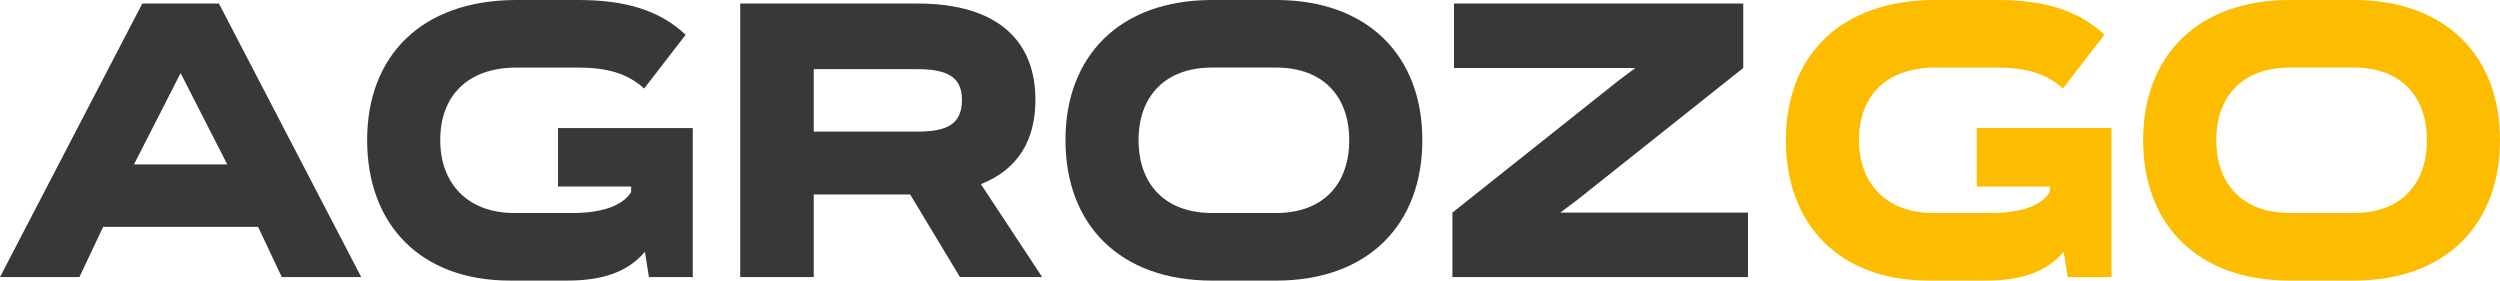
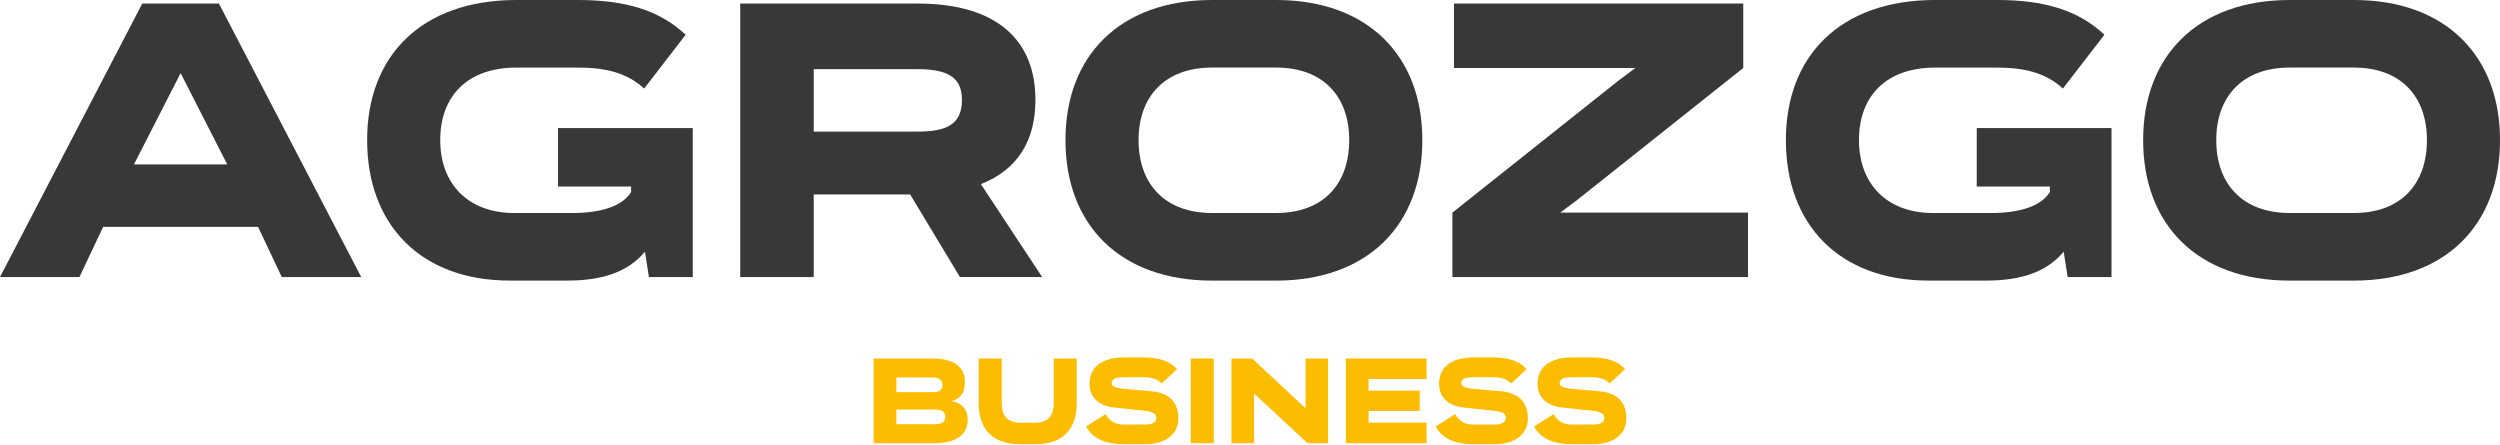
- <svg xmlns="http://www.w3.org/2000/svg" id="_Слой_1" data-name="Слой 1" viewBox="0 0 1142.37 128.21">
+ <svg xmlns="http://www.w3.org/2000/svg" id="_Слой_1" data-name="Слой 1" viewBox="0 0 1142.37 203">
  <defs>
    <style>
      .cls-1 {
        fill: #fcbd00;
      }

      .cls-2 {
        fill: #383838;
      }
    </style>
  </defs>
  <g>
-     <path class="cls-2" d="M165.05,126.59h-36.3l-10.83-22.93H47.13l-10.83,22.93H0L65.01,1.62h35.03l65.01,124.96ZM82.53,33.41l-21.31,41.71h42.62l-21.31-41.71Z" />
-     <path class="cls-2" d="M294.35,40.45c-7.76-7.04-17.15-9.57-30.34-9.57h-27.99c-22.57,0-34.85,13.18-34.85,33.05v.18c0,19.5,12.28,33.23,33.95,33.23h26.36c12.64,0,22.75-2.89,26.91-9.57v-2.53h-33.41v-26.73h61.58v68.08h-20.04l-1.81-11.56c-7.76,9.21-19.32,13.18-35.39,13.18h-26.36c-40.81,0-65.19-25.64-65.19-64.11v-.18C167.76,25.64,192.5,0,236.02,0h27.99C285.5,0,301.21,4.51,313.31,15.89l-18.96,24.56Z" />
-     <path class="cls-2" d="M438.64,126.59l-22.75-37.74h-44.06v37.74h-33.59V1.62h81.08c36.84,0,53.81,17.34,53.81,43.88v.18c0,18.42-7.95,31.78-24.92,38.46l27.99,42.44h-37.56ZM371.83,31.6v28.53h47.49c13.18,0,20.23-3.25,20.23-14.45v-.18c0-10.47-7.04-13.9-20.23-13.9h-47.49Z" />
-     <path class="cls-2" d="M583.11,0C625.19,0,649.93,25.64,649.93,63.93v.18c0,38.46-24.74,64.11-66.81,64.11h-29.25c-42.26,0-67-25.64-67-64.11v-.18C486.86,25.64,511.6,0,553.86,0h29.25ZM583.11,97.33c21.85,0,33.41-13.54,33.41-33.23v-.18c0-19.5-11.56-33.05-33.41-33.05h-29.25c-21.85,0-33.59,13.54-33.59,33.05v.18c0,19.68,11.74,33.23,33.59,33.23h29.25Z" />
-     <path class="cls-2" d="M712.96,97.15h85.78v29.44h-135.07v-29.44l75.66-60.13,7.95-5.96h-82.89V1.62h132.19v29.44l-75.66,60.13-7.95,5.96Z" />
+     <g>
+       <path class="cls-2" d="M165.05,126.59h-36.3l-10.83-22.93H47.13l-10.83,22.93H0L65.01,1.62h35.03l65.01,124.96ZM82.53,33.41l-21.31,41.71h42.62l-21.31-41.71Z" />
+       <path class="cls-2" d="M294.35,40.45c-7.76-7.04-17.15-9.57-30.34-9.57h-27.99c-22.57,0-34.85,13.18-34.85,33.05v.18c0,19.5,12.28,33.23,33.95,33.23h26.36c12.64,0,22.75-2.89,26.91-9.57v-2.53h-33.41v-26.73h61.58v68.08h-20.04l-1.81-11.56c-7.76,9.21-19.32,13.18-35.39,13.18h-26.36c-40.81,0-65.19-25.64-65.19-64.11v-.18C167.76,25.64,192.5,0,236.02,0h27.99C285.5,0,301.21,4.51,313.31,15.89l-18.96,24.56Z" />
+       <path class="cls-2" d="M438.64,126.59l-22.75-37.74h-44.06v37.74h-33.59V1.62h81.08c36.84,0,53.81,17.34,53.81,43.88v.18c0,18.42-7.95,31.78-24.92,38.46l27.99,42.44h-37.56ZM371.83,31.6v28.53h47.49c13.18,0,20.23-3.25,20.23-14.45v-.18c0-10.47-7.04-13.9-20.23-13.9h-47.49Z" />
+       <path class="cls-2" d="M583.11,0C625.19,0,649.93,25.64,649.93,63.93v.18c0,38.46-24.74,64.11-66.81,64.11h-29.25c-42.26,0-67-25.64-67-64.11v-.18C486.86,25.64,511.6,0,553.86,0h29.25ZM583.11,97.33c21.85,0,33.41-13.54,33.41-33.23v-.18c0-19.5-11.56-33.05-33.41-33.05h-29.25c-21.85,0-33.59,13.54-33.59,33.05v.18c0,19.68,11.74,33.23,33.59,33.23h29.25Z" />
+       <path class="cls-2" d="M712.96,97.15h85.78v29.44h-135.07v-29.44l75.66-60.13,7.95-5.96h-82.89V1.62h132.19v29.44l-75.66,60.13-7.95,5.96Z" />
+     </g>
+     <g>
+       <path class="cls-2" d="M942.64,40.45c-7.76-7.04-17.15-9.57-30.34-9.57h-27.99c-22.57,0-34.85,13.18-34.85,33.05v.18c0,19.5,12.28,33.23,33.95,33.23h26.36c12.64,0,22.75-2.89,26.91-9.57v-2.53h-33.41v-26.73h61.58v68.08h-20.04l-1.81-11.56c-7.76,9.21-19.32,13.18-35.39,13.18h-26.36c-40.81,0-65.19-25.64-65.19-64.11v-.18c0-38.28,24.74-63.93,68.26-63.93h27.99c21.49,0,37.2,4.51,49.3,15.89l-18.96,24.56Z" />
+       <path class="cls-2" d="M1075.56,0c42.08,0,66.81,25.64,66.81,63.93v.18c0,38.46-24.74,64.11-66.81,64.11h-29.25c-42.26,0-67-25.64-67-64.11v-.18c0-38.28,24.74-63.93,67-63.93h29.25ZM1075.56,97.33c21.85,0,33.41-13.54,33.41-33.23v-.18c0-19.5-11.56-33.05-33.41-33.05h-29.25c-21.85,0-33.59,13.54-33.59,33.05v.18c0,19.68,11.74,33.23,33.59,33.23h29.25Z" />
+     </g>
  </g>
  <g>
-     <path class="cls-1" d="M942.64,40.45c-7.76-7.04-17.15-9.57-30.34-9.57h-27.99c-22.57,0-34.85,13.18-34.85,33.05v.18c0,19.5,12.28,33.23,33.95,33.23h26.36c12.64,0,22.75-2.89,26.91-9.57v-2.53h-33.41v-26.73h61.58v68.08h-20.04l-1.81-11.56c-7.76,9.21-19.32,13.18-35.39,13.18h-26.36c-40.81,0-65.19-25.64-65.19-64.11v-.18c0-38.28,24.74-63.93,68.26-63.93h27.99c21.49,0,37.2,4.51,49.3,15.89l-18.96,24.56Z" />
-     <path class="cls-1" d="M1075.56,0c42.08,0,66.81,25.64,66.81,63.93v.18c0,38.46-24.74,64.11-66.81,64.11h-29.25c-42.26,0-67-25.64-67-64.11v-.18c0-38.28,24.74-63.93,67-63.93h29.25ZM1075.56,97.33c21.85,0,33.41-13.54,33.41-33.23v-.18c0-19.5-11.56-33.05-33.41-33.05h-29.25c-21.85,0-33.59,13.54-33.59,33.05v.18c0,19.68,11.74,33.23,33.59,33.23h29.25Z" />
+     <path class="cls-1" d="M442.19,191.82c0,7.55-6.48,10.68-14.98,10.68h-28v-38.68h26.77c9.78,0,14.92,3.69,14.92,10.68,0,5.53-2.51,7.83-6.04,8.78,4.3.89,7.32,3.19,7.32,8.55ZM409.6,172.48v6.71h16.82c2.35,0,4.25-.56,4.25-3.24,0-2.35-1.79-3.47-4.69-3.47h-16.38ZM409.6,193.84h17.61c3.02,0,4.75-.89,4.75-3.35,0-2.01-1.29-3.35-4.64-3.35h-17.72v6.71Z" />
+     <path class="cls-1" d="M481.49,163.82h10.51v20.57c0,12.74-7.49,18.61-18.89,18.61h-6.99c-11.4,0-18.89-5.87-18.89-18.61v-20.57h10.51v20.57c0,6.6,3.75,8.78,8.38,8.78h6.99c4.58,0,8.38-2.18,8.38-8.78v-20.57Z" />
+     <path class="cls-1" d="M530.85,175.22c-2.4-2.24-4.69-2.85-8.38-2.85h-9.17c-3.3,0-5.31.84-5.31,2.57,0,1.29.78,2.01,4.47,2.63l14.98,1.34c8.61,1.29,11.01,6.76,11.01,12.3,0,7.15-5.76,11.79-15.31,11.79h-9.39c-8.78,0-14.64-2.8-17.44-8.11l8.89-5.64c2.24,3.8,4.92,4.75,8.72,4.75h9.39c3.3,0,5.03-1.06,5.03-3.02s-1.45-2.63-4.08-3.13l-15.99-1.73c-7.66-1.23-10.4-5.76-10.4-10.84,0-7.55,5.81-11.96,15.87-11.96h9c6.93,0,12.02,1.84,15.15,5.31l-7.04,6.6Z" />
+     <path class="cls-1" d="M544.1,202.5v-38.68h10.51v38.68h-10.51Z" />
+     <path class="cls-1" d="M596.59,163.82h10.28v38.68h-9.39l-24.43-22.69v22.69h-10.34v-38.68h9.45l24.43,22.75v-22.75Z" />
+     <path class="cls-1" d="M651.88,163.82v9.39h-26.49v5.31h23.36v9.28h-23.36v5.31h26.49v9.39h-36.89v-38.68h36.89Z" />
+     <path class="cls-1" d="M690.56,175.22c-2.4-2.24-4.69-2.85-8.38-2.85h-9.17c-3.3,0-5.31.84-5.31,2.57,0,1.29.78,2.01,4.47,2.63l14.98,1.34c8.61,1.29,11.01,6.76,11.01,12.3,0,7.15-5.76,11.79-15.31,11.79h-9.39c-8.78,0-14.64-2.8-17.44-8.11l8.89-5.64c2.24,3.8,4.92,4.75,8.72,4.75h9.39c3.3,0,5.03-1.06,5.03-3.02s-1.45-2.63-4.08-3.13l-15.99-1.73c-7.66-1.23-10.4-5.76-10.4-10.84,0-7.55,5.81-11.96,15.87-11.96h9c6.93,0,12.02,1.84,15.15,5.31l-7.04,6.6Z" />
+     <path class="cls-1" d="M735.56,175.22c-2.4-2.24-4.69-2.85-8.38-2.85h-9.17c-3.3,0-5.31.84-5.31,2.57,0,1.29.78,2.01,4.47,2.63l14.98,1.34c8.61,1.29,11.01,6.76,11.01,12.3,0,7.15-5.76,11.79-15.31,11.79h-9.39c-8.78,0-14.64-2.8-17.44-8.11l8.89-5.64c2.24,3.8,4.92,4.75,8.72,4.75h9.39c3.3,0,5.03-1.06,5.03-3.02s-1.45-2.63-4.08-3.13l-15.99-1.73c-7.66-1.23-10.4-5.76-10.4-10.84,0-7.55,5.81-11.96,15.87-11.96h9c6.93,0,12.02,1.84,15.15,5.31l-7.04,6.6Z" />
  </g>
</svg>
